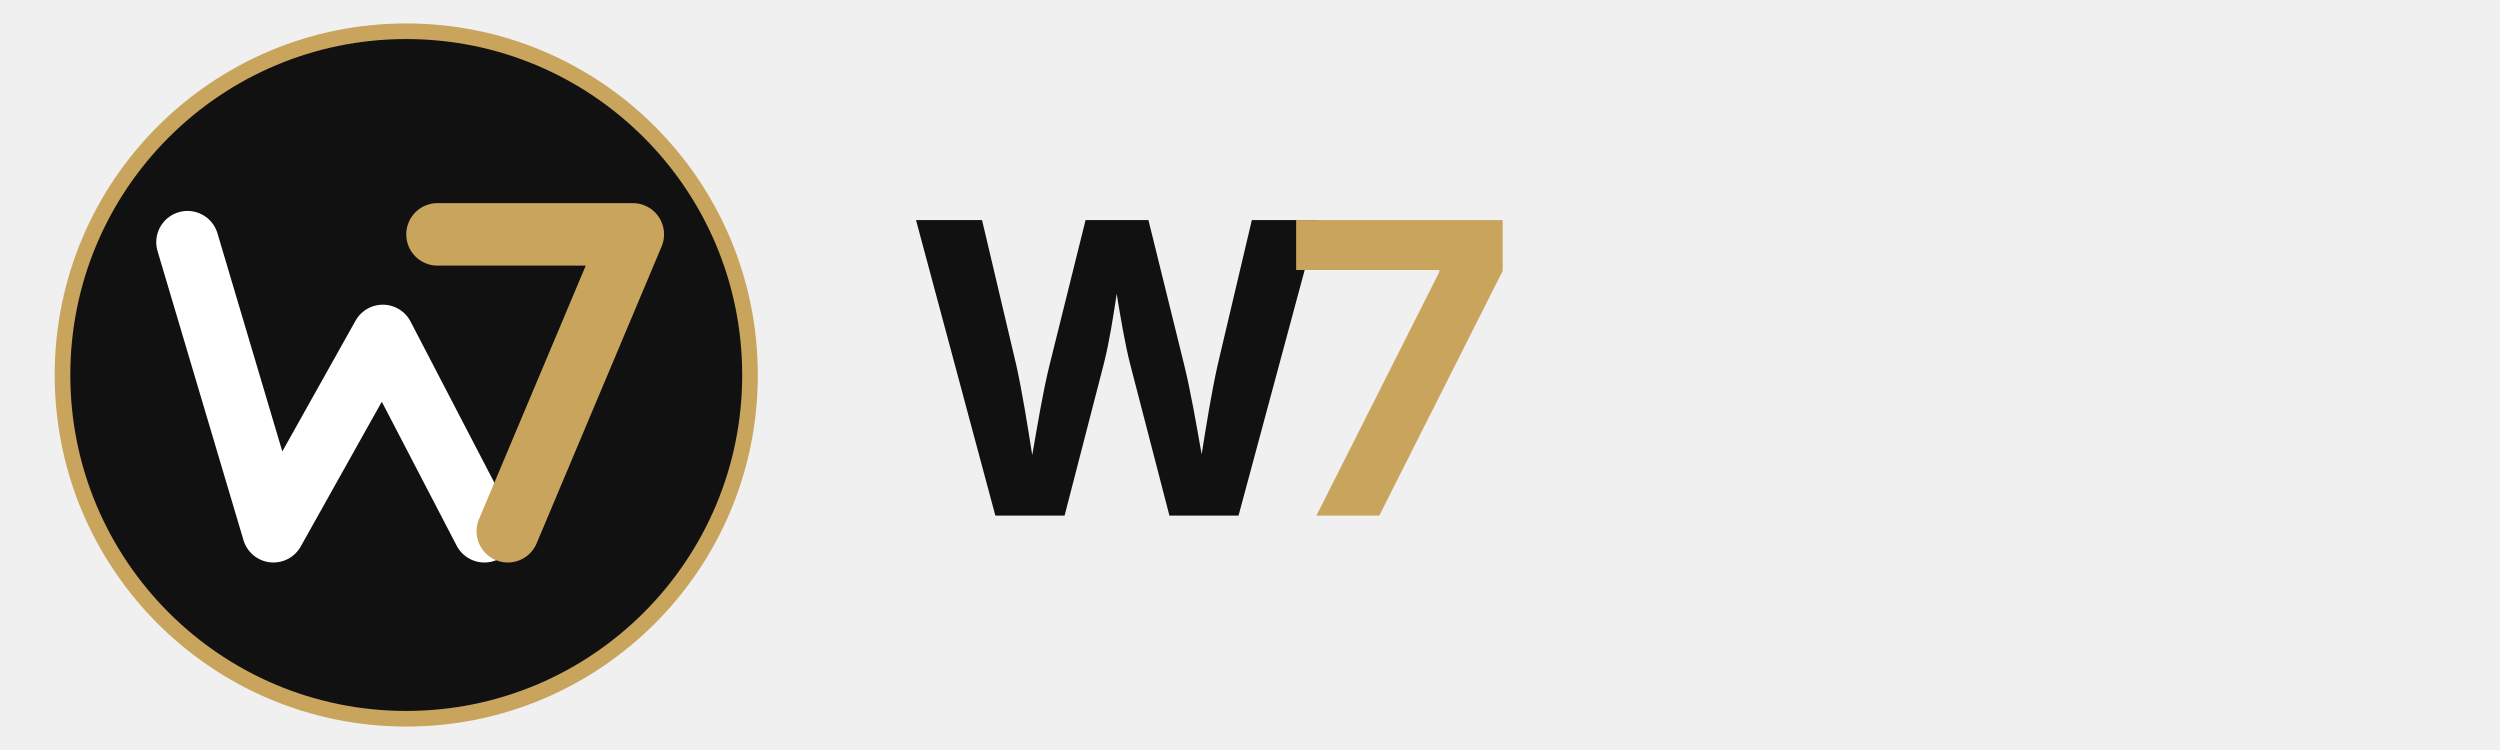
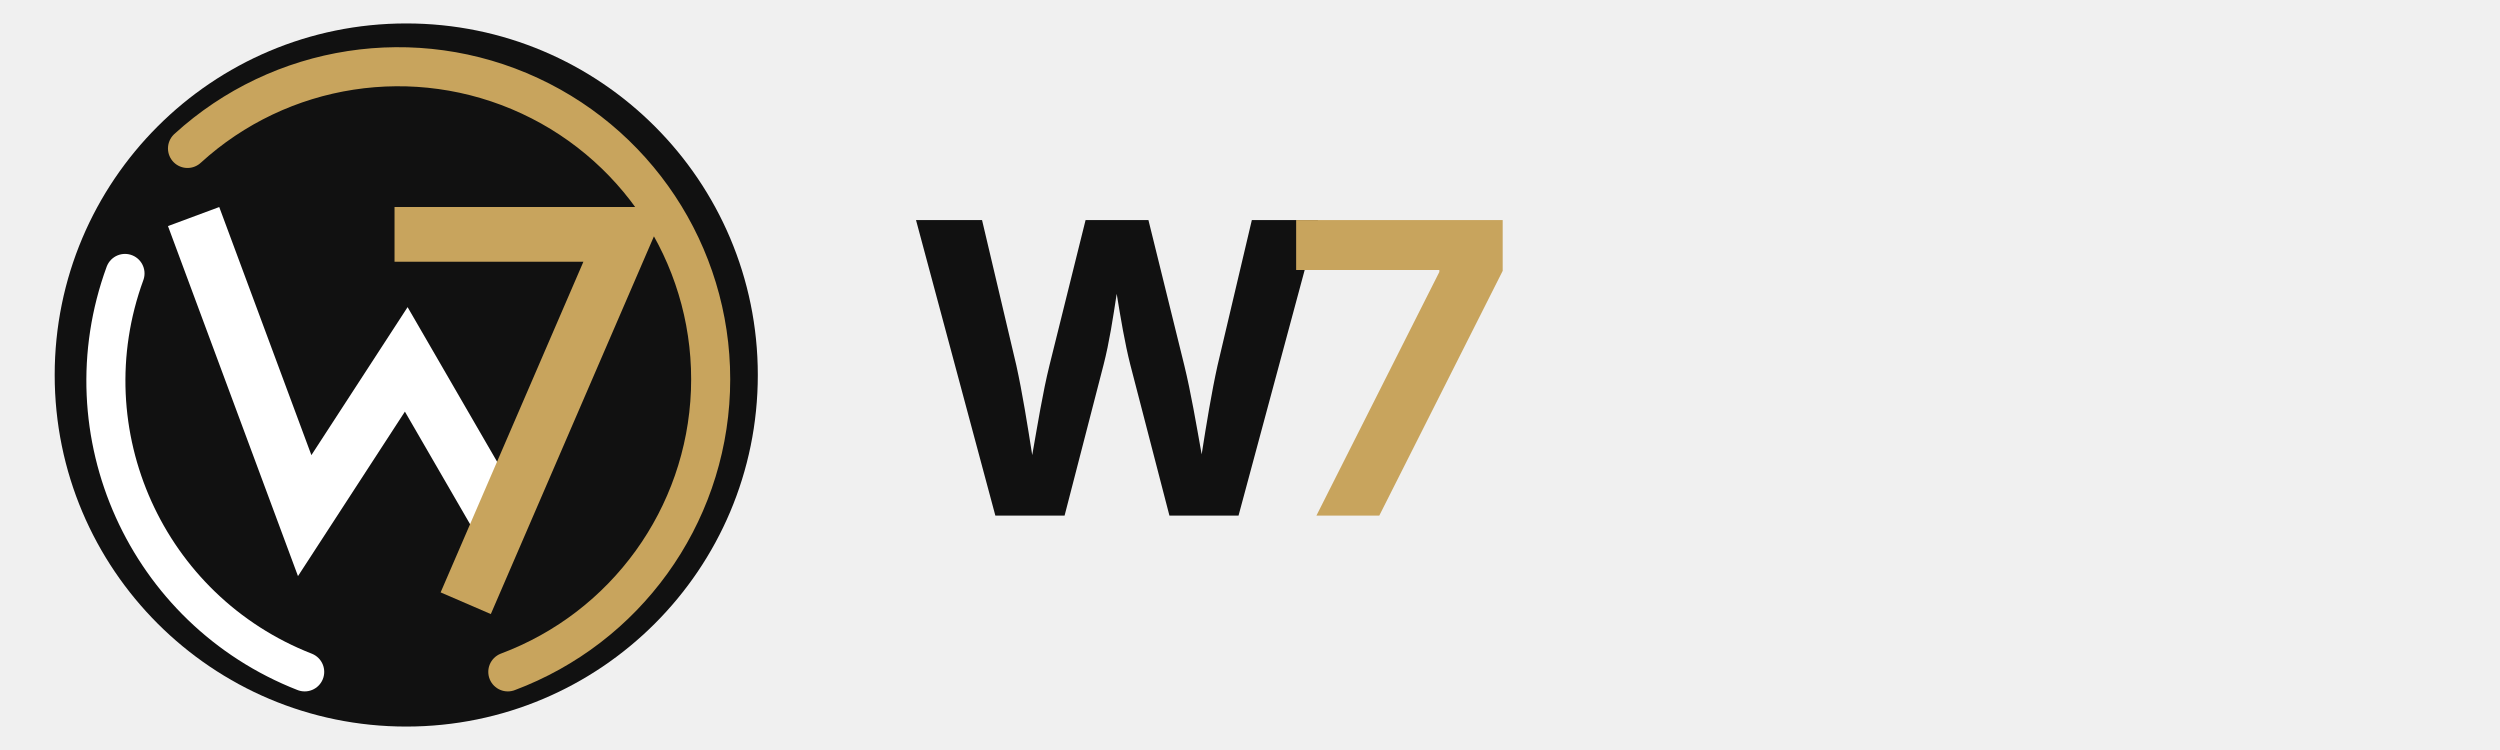
<svg xmlns="http://www.w3.org/2000/svg" viewBox="0 0 320 96" role="img" aria-labelledby="title desc">
  <g transform="translate(4)">
-     <circle cx="48" cy="48" r="44" fill="#111111" stroke="#C8A45D" stroke-width="2" />
-     <path d="M20 31 31 68 45 43 58 68" fill="none" stroke="#FFFFFF" stroke-width="8" stroke-linecap="round" stroke-linejoin="round" />
-     <path d="M52 30H77L61 68" fill="none" stroke="#C8A45D" stroke-width="8" stroke-linecap="round" stroke-linejoin="round" />
+     <circle cx="48" cy="48" r="45" fill="#111111" />
+     <path d="M20 19A40 40 0 1 1 61 86" fill="none" stroke="#C8A45D" stroke-width="5" stroke-linecap="round" />
+     <path d="M35 86A40 40 0 0 1 12 35" fill="none" stroke="#FFFFFF" stroke-width="5" stroke-linecap="round" />
+     <path d="M22 31 35 66 48 46 59 65" fill="none" stroke="#FFFFFF" stroke-width="7" stroke-linecap="square" stroke-linejoin="miter" />
+     <path d="M50 30H76L57 74" fill="none" stroke="#C8A45D" stroke-width="7" stroke-linecap="square" stroke-linejoin="miter" />
  </g>
  <text x="116" y="66" fill="#111111" font-family="Inter, system-ui, Arial, sans-serif" font-size="52" font-weight="700" letter-spacing="-2">W</text>
  <text x="164" y="66" fill="#C8A45D" font-family="Inter, system-ui, Arial, sans-serif" font-size="52" font-weight="700" letter-spacing="-2">7</text>
</svg>
